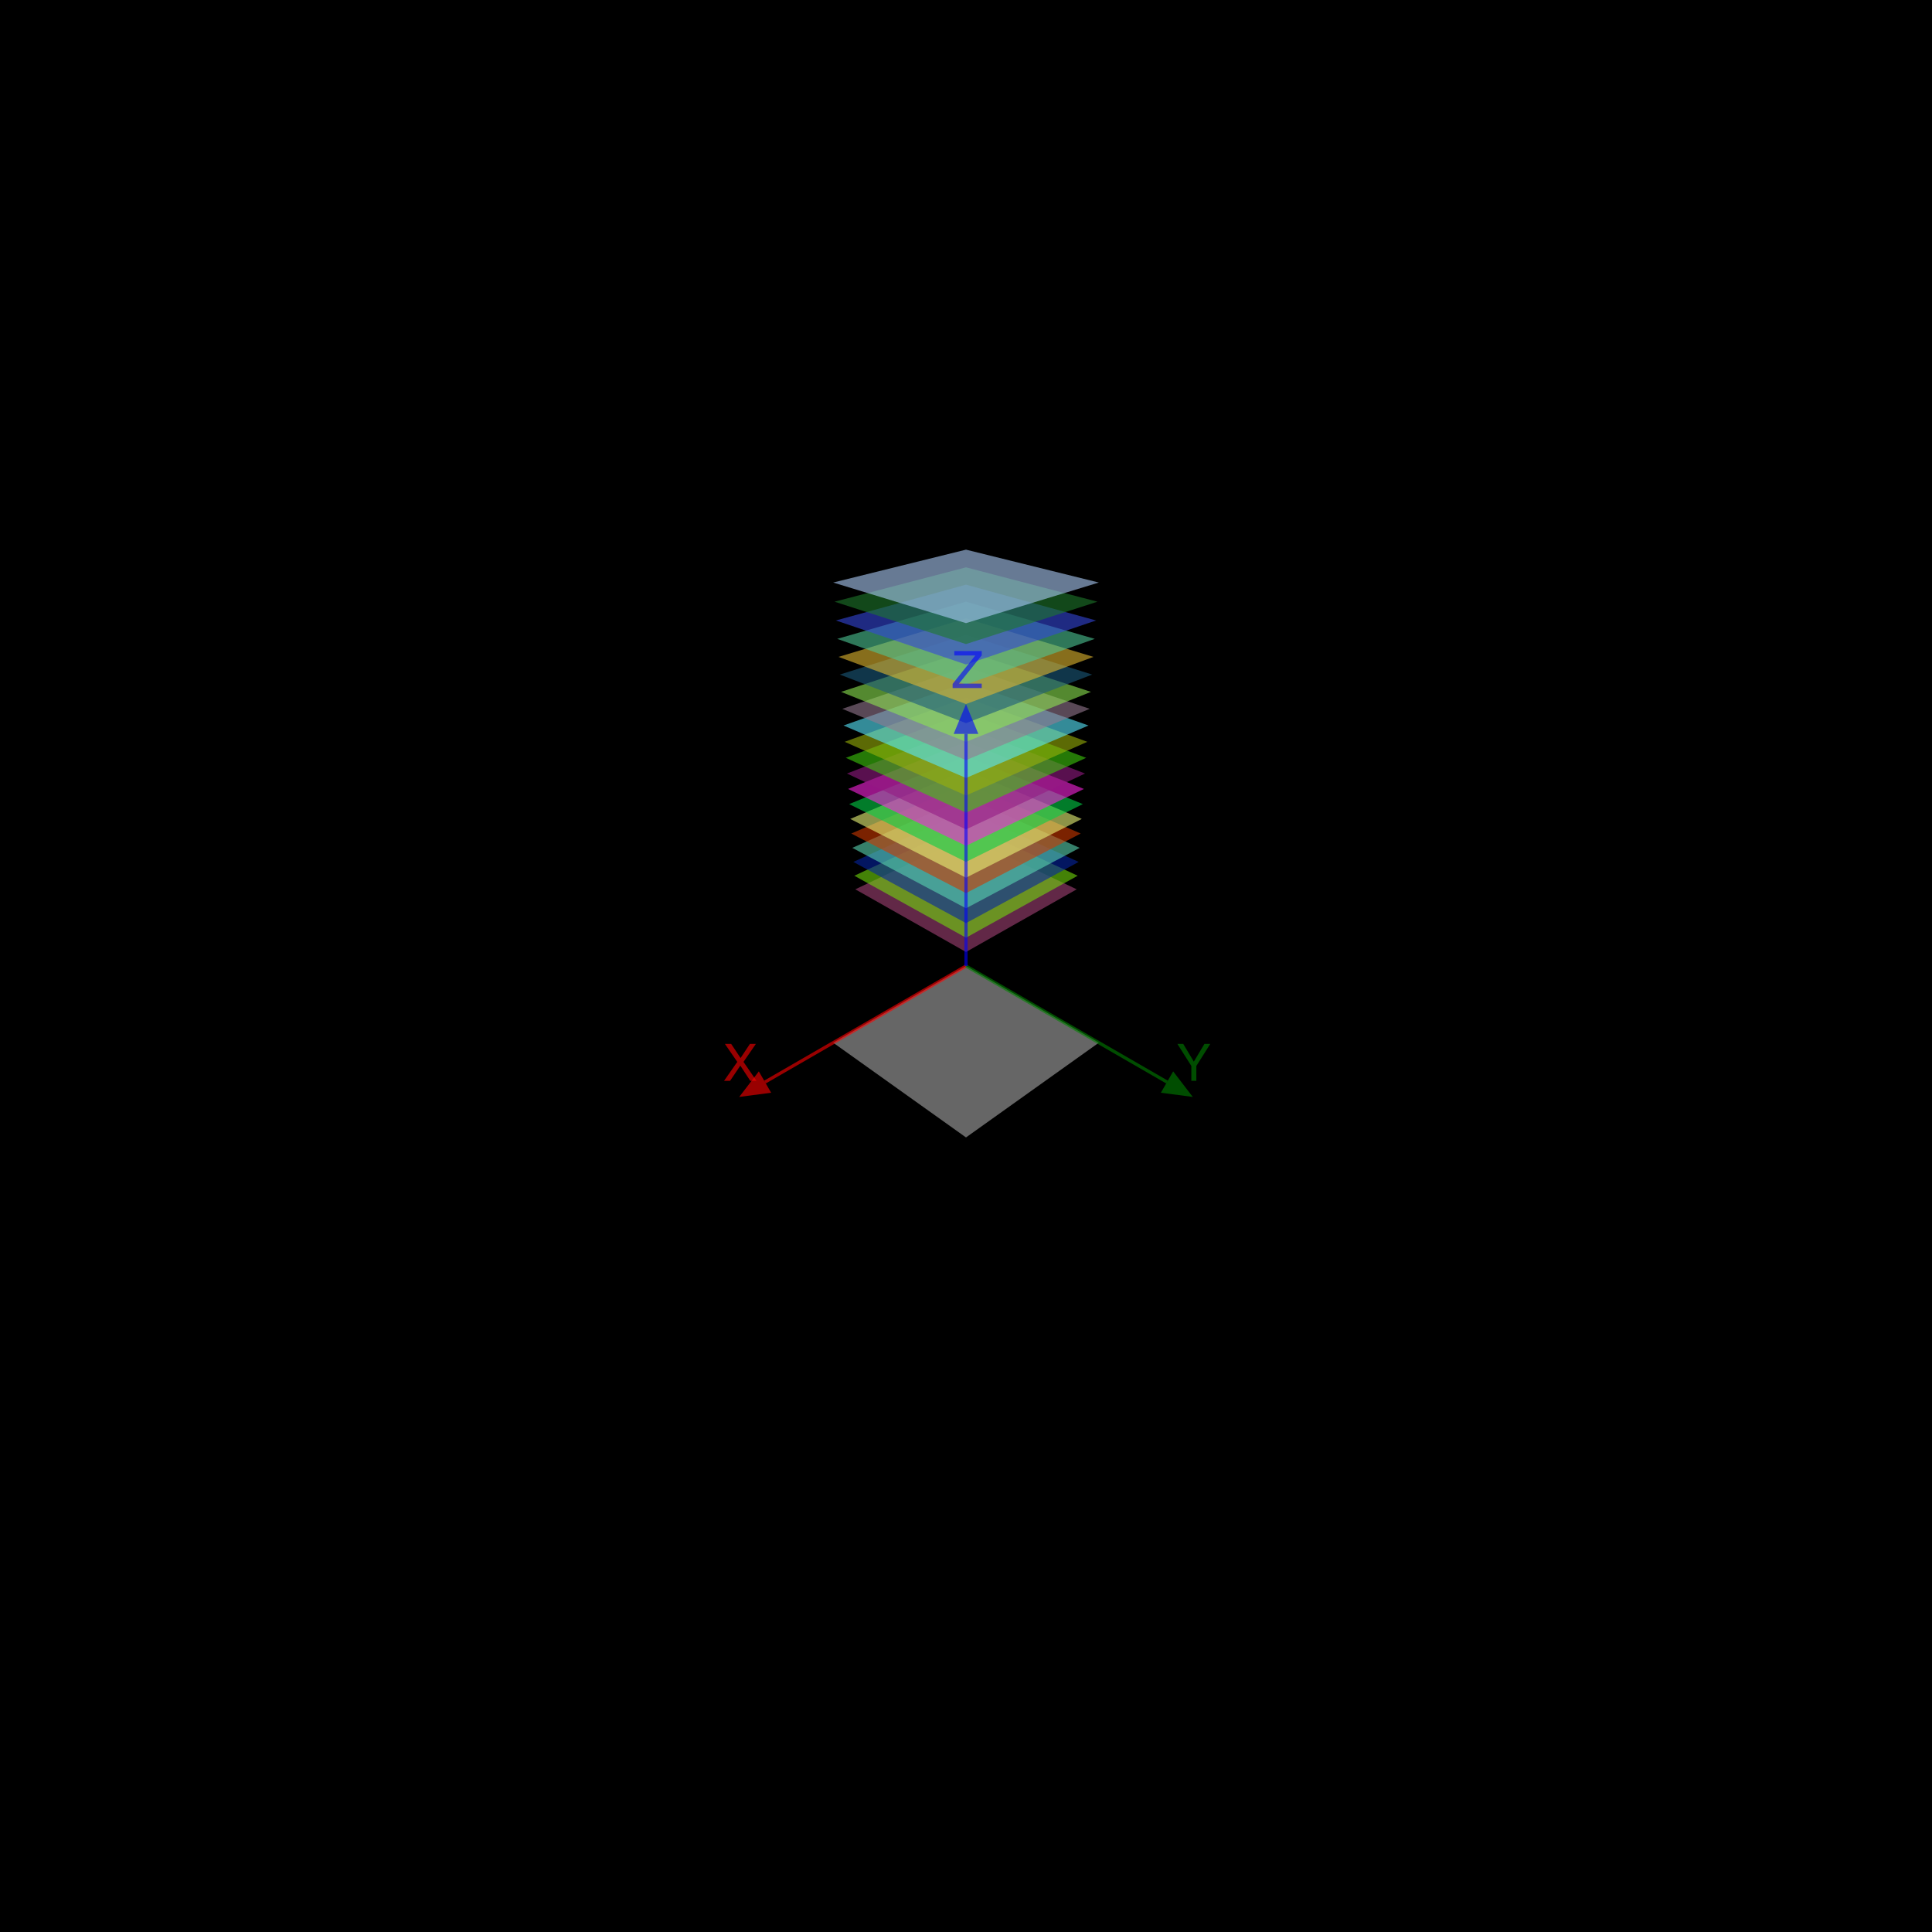
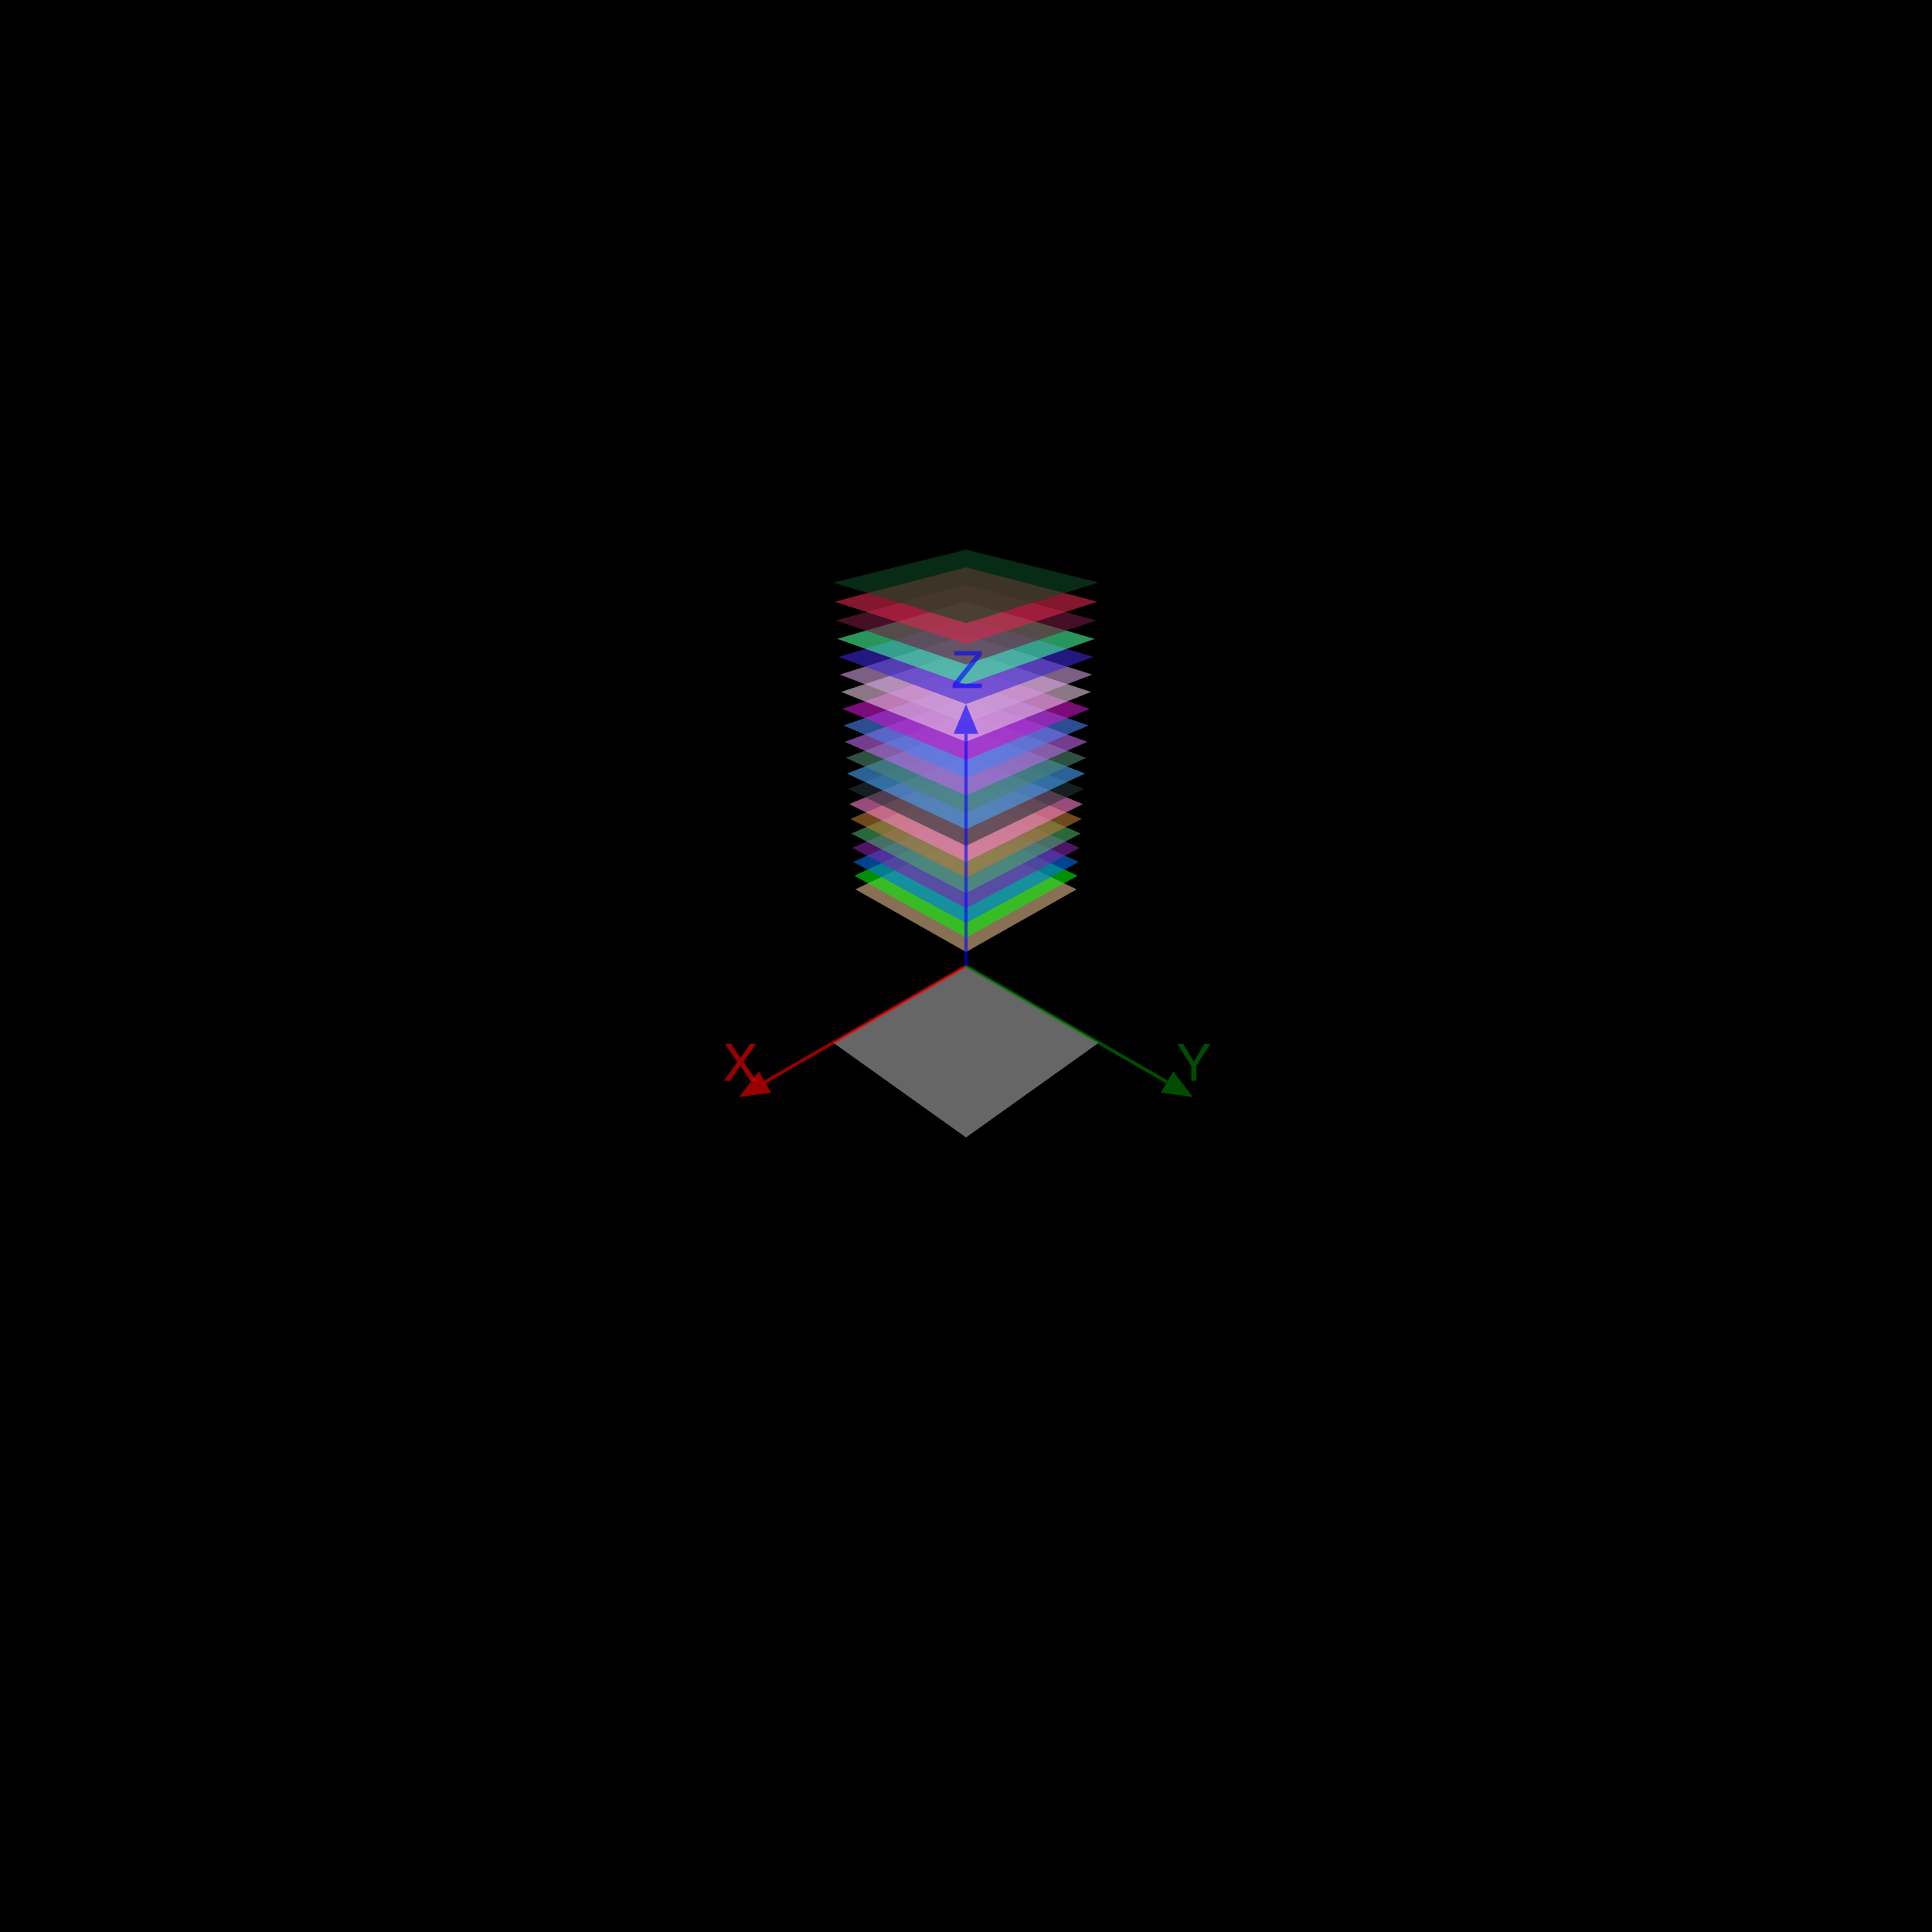
<svg xmlns="http://www.w3.org/2000/svg" xmlns:xlink="http://www.w3.org/1999/xlink" width="600pt" height="600pt" viewBox="0 0 600 600" version="1.1">
  <defs>
    <g>
      <symbol overflow="visible" id="glyph0-0">
        <path style="stroke:none;" d="M 0.516 0 L 0.516 -11.477 L 9.625 -11.477 L 9.625 0 Z M 8.188 -1.438 L 8.188 -10.039 L 1.953 -10.039 L 1.953 -1.438 Z M 8.188 -1.438 " />
      </symbol>
      <symbol overflow="visible" id="glyph0-1">
        <path style="stroke:none;" d="M 2.203 0 L 0.328 0 L 4.438 -5.883 L 0.586 -11.477 L 2.531 -11.477 L 5.461 -7.086 L 8.367 -11.477 L 10.219 -11.477 L 6.367 -5.883 L 10.406 0 L 8.477 0 L 5.383 -4.719 Z M 2.203 0 " />
      </symbol>
      <symbol overflow="visible" id="glyph0-2">
        <path style="stroke:none;" d="M 0.328 -11.477 L 2.141 -11.477 L 5.438 -5.961 L 8.734 -11.477 L 10.555 -11.477 L 6.219 -4.625 L 6.219 0 L 4.664 0 L 4.664 -4.625 Z M 0.328 -11.477 " />
      </symbol>
      <symbol overflow="visible" id="glyph0-3">
        <path style="stroke:none;" d="M 0.367 -1.289 L 7.406 -10.109 L 0.883 -10.109 L 0.883 -11.477 L 9.406 -11.477 L 9.406 -10.141 L 2.328 -1.367 L 9.406 -1.367 L 9.406 0 L 0.367 0 Z M 0.367 -1.289 " />
      </symbol>
    </g>
  </defs>
  <g id="surface113">
    <rect x="0" y="0" width="600" height="600" style="fill:rgb(0%,0%,0%);fill-opacity:1;stroke:none;" />
    <path style=" stroke:none;fill-rule:nonzero;fill:rgb(40%,40%,40%);fill-opacity:1;" d="M 300 300 L 258.746 323.816 L 300 353.242 L 341.254 323.816 Z M 300 300 " />
-     <path style=" stroke:none;fill-rule:nonzero;fill:rgb(64.442%,26.505%,46.652%);fill-opacity:0.6;" d="M 300 259.855 L 265.621 276.184 L 300 295.648 L 334.379 276.184 Z M 300 259.855 " />
-     <path style=" stroke:none;fill-rule:nonzero;fill:rgb(44.533%,84.75%,4.892%);fill-opacity:0.6;" d="M 300 255.848 L 265.316 271.965 L 300 291.211 L 334.684 271.965 Z M 300 255.848 " />
-     <path style=" stroke:none;fill-rule:nonzero;fill:rgb(1.901%,14.549%,63.665%);fill-opacity:0.6;" d="M 300 251.777 L 265.008 267.676 L 300 286.691 L 334.992 267.676 Z M 300 251.777 " />
-     <path style=" stroke:none;fill-rule:nonzero;fill:rgb(35.671%,83.748%,70.18%);fill-opacity:0.6;" d="M 300 247.641 L 264.691 263.309 L 300 282.078 L 335.309 263.309 Z M 300 247.641 " />
-     <path style=" stroke:none;fill-rule:nonzero;fill:rgb(80.435%,22.267%,0.063%);fill-opacity:0.6;" d="M 300 243.43 L 264.371 258.859 L 300 277.371 L 335.629 258.859 Z M 300 243.43 " />
-     <path style=" stroke:none;fill-rule:nonzero;fill:rgb(91.89%,96.179%,46.182%);fill-opacity:0.6;" d="M 300 239.152 L 264.043 254.328 L 300 272.574 L 335.957 254.328 Z M 300 239.152 " />
-     <path style=" stroke:none;fill-rule:nonzero;fill:rgb(1.691%,80.619%,27.44%);fill-opacity:0.6;" d="M 300 234.801 L 263.711 249.719 L 300 267.676 L 336.289 249.719 Z M 300 234.801 " />
-     <path style=" stroke:none;fill-rule:nonzero;fill:rgb(97.269%,13.595%,86.542%);fill-opacity:0.6;" d="M 300 230.379 L 263.371 245.016 L 300 262.676 L 336.629 245.016 Z M 300 230.379 " />
-     <path style=" stroke:none;fill-rule:nonzero;fill:rgb(58.172%,10.701%,51.747%);fill-opacity:0.6;" d="M 300 225.875 L 263.027 240.23 L 300 257.574 L 336.973 240.23 Z M 300 225.875 " />
-     <path style=" stroke:none;fill-rule:nonzero;fill:rgb(24.408%,78.745%,4.821%);fill-opacity:0.6;" d="M 300 221.297 L 262.676 235.352 L 300 252.363 L 337.324 235.352 Z M 300 221.297 " />
-     <path style=" stroke:none;fill-rule:nonzero;fill:rgb(60.182%,69.034%,3.589%);fill-opacity:0.6;" d="M 300 216.637 L 262.316 230.379 L 300 247.043 L 337.684 230.379 Z M 300 216.637 " />
-     <path style=" stroke:none;fill-rule:nonzero;fill:rgb(33.984%,90.417%,99.59%);fill-opacity:0.6;" d="M 300 211.895 L 261.949 225.309 L 300 241.605 L 338.051 225.309 Z M 300 211.895 " />
-     <path style=" stroke:none;fill-rule:nonzero;fill:rgb(58.141%,47.599%,56.558%);fill-opacity:0.6;" d="M 300 207.066 L 261.578 220.137 L 300 236.055 L 338.422 220.137 Z M 300 207.066 " />
-     <path style=" stroke:none;fill-rule:nonzero;fill:rgb(55.276%,89.242%,31.405%);fill-opacity:0.6;" d="M 300 202.152 L 261.195 214.867 L 300 230.379 L 338.805 214.867 Z M 300 202.152 " />
-     <path style=" stroke:none;fill-rule:nonzero;fill:rgb(10.477%,35.567%,48.626%);fill-opacity:0.6;" d="M 300 197.148 L 260.809 209.492 L 300 224.574 L 339.191 209.492 Z M 300 197.148 " />
-     <path style=" stroke:none;fill-rule:nonzero;fill:rgb(88.373%,72.287%,18.763%);fill-opacity:0.6;" d="M 300 192.051 L 260.414 204.004 L 300 218.645 L 339.586 204.004 Z M 300 192.051 " />
-     <path style=" stroke:none;fill-rule:nonzero;fill:rgb(30.284%,78.144%,57.955%);fill-opacity:0.6;" d="M 300 186.863 L 260.008 198.406 L 300 212.574 L 339.992 198.406 Z M 300 186.863 " />
-     <path style=" stroke:none;fill-rule:nonzero;fill:rgb(20.899%,27.956%,84.646%);fill-opacity:0.6;" d="M 300 181.574 L 259.598 192.695 L 300 206.371 L 340.402 192.695 Z M 300 181.574 " />
-     <path style=" stroke:none;fill-rule:nonzero;fill:rgb(12.11%,47.186%,17.175%);fill-opacity:0.6;" d="M 300 176.191 L 259.176 186.863 L 300 200.02 L 340.824 186.863 Z M 300 176.191 " />
-     <path style=" stroke:none;fill-rule:nonzero;fill:rgb(67.293%,79.864%,96.632%);fill-opacity:0.6;" d="M 300 170.699 L 258.746 180.91 L 300 193.52 L 341.254 180.91 Z M 300 170.699 " />
+     <path style=" stroke:none;fill-rule:nonzero;fill:rgb(88.1%,72.789%,54.83%);fill-opacity:0.6;" d="M 300 259.855 L 265.621 276.184 L 300 295.648 L 334.379 276.184 Z M 300 259.855 " />
+     <path style=" stroke:none;fill-rule:nonzero;fill:rgb(1.121%,93.142%,2.012%);fill-opacity:0.6;" d="M 300 255.848 L 265.316 271.965 L 300 291.211 L 334.684 271.965 Z M 300 255.848 " />
+     <path style=" stroke:none;fill-rule:nonzero;fill:rgb(0.447%,44.882%,93.427%);fill-opacity:0.6;" d="M 300 251.777 L 265.008 267.676 L 300 286.691 L 334.992 267.676 Z M 300 251.777 " />
+     <path style=" stroke:none;fill-rule:nonzero;fill:rgb(51.546%,13.678%,65.751%);fill-opacity:0.6;" d="M 300 247.641 L 264.691 263.309 L 300 282.078 L 335.309 263.309 Z M 300 247.641 " />
+     <path style=" stroke:none;fill-rule:nonzero;fill:rgb(27.295%,67.371%,38.354%);fill-opacity:0.6;" d="M 300 243.43 L 264.371 258.859 L 300 277.371 L 335.629 258.859 Z M 300 243.43 " />
+     <path style=" stroke:none;fill-rule:nonzero;fill:rgb(72.404%,46.908%,20.164%);fill-opacity:0.6;" d="M 300 239.152 L 264.043 254.328 L 300 272.574 L 335.957 254.328 Z M 300 239.152 " />
+     <path style=" stroke:none;fill-rule:nonzero;fill:rgb(98.401%,49.804%,78.639%);fill-opacity:0.6;" d="M 300 234.801 L 263.711 249.719 L 300 267.676 L 336.289 249.719 Z M 300 234.801 " />
+     <path style=" stroke:none;fill-rule:nonzero;fill:rgb(13.917%,20.083%,21.21%);fill-opacity:0.6;" d="M 300 230.379 L 263.371 245.016 L 300 262.676 L 336.629 245.016 Z M 300 230.379 " />
+     <path style=" stroke:none;fill-rule:nonzero;fill:rgb(27.53%,63.755%,96.449%);fill-opacity:0.6;" d="M 300 225.875 L 263.027 240.23 L 300 257.574 L 336.973 240.23 Z M 300 225.875 " />
+     <path style=" stroke:none;fill-rule:nonzero;fill:rgb(29.396%,52.458%,43.824%);fill-opacity:0.6;" d="M 300 221.297 L 262.676 235.352 L 300 252.363 L 337.324 235.352 Z M 300 221.297 " />
+     <path style=" stroke:none;fill-rule:nonzero;fill:rgb(74.787%,39.582%,92.292%);fill-opacity:0.6;" d="M 300 216.637 L 262.316 230.379 L 300 247.043 L 337.684 230.379 Z M 300 216.637 " />
+     <path style=" stroke:none;fill-rule:nonzero;fill:rgb(28.859%,50.284%,94.146%);fill-opacity:0.6;" d="M 300 211.895 L 261.949 225.309 L 300 241.605 L 338.051 225.309 Z M 300 211.895 " />
+     <path style=" stroke:none;fill-rule:nonzero;fill:rgb(79.848%,8.274%,77.712%);fill-opacity:0.6;" d="M 300 207.066 L 261.578 220.137 L 300 236.055 L 338.422 220.137 Z M 300 207.066 " />
+     <path style=" stroke:none;fill-rule:nonzero;fill:rgb(90.027%,76.887%,86.512%);fill-opacity:0.6;" d="M 300 202.152 L 261.195 214.867 L 300 230.379 L 338.805 214.867 Z M 300 202.152 " />
+     <path style=" stroke:none;fill-rule:nonzero;fill:rgb(80.858%,62.018%,84.539%);fill-opacity:0.6;" d="M 300 197.148 L 260.809 209.492 L 300 224.574 L 339.191 209.492 Z M 300 197.148 " />
+     <path style=" stroke:none;fill-rule:nonzero;fill:rgb(22.963%,15.145%,83.994%);fill-opacity:0.6;" d="M 300 192.051 L 260.414 204.004 L 300 218.645 L 339.586 204.004 Z M 300 192.051 " />
+     <path style=" stroke:none;fill-rule:nonzero;fill:rgb(26.158%,97.322%,58.85%);fill-opacity:0.6;" d="M 300 186.863 L 260.008 198.406 L 300 212.574 L 339.992 198.406 Z M 300 186.863 " />
+     <path style=" stroke:none;fill-rule:nonzero;fill:rgb(45.138%,9.732%,24.494%);fill-opacity:0.6;" d="M 300 181.574 L 259.598 192.695 L 300 206.371 L 340.402 192.695 Z M 300 181.574 " />
+     <path style=" stroke:none;fill-rule:nonzero;fill:rgb(85.219%,15.158%,29.416%);fill-opacity:0.6;" d="M 300 176.191 L 259.176 186.863 L 300 200.02 L 340.824 186.863 Z M 300 176.191 " />
+     <path style=" stroke:none;fill-rule:nonzero;fill:rgb(5.007%,28.043%,14.2%);fill-opacity:0.6;" d="M 300 170.699 L 258.746 180.91 L 300 193.52 L 341.254 180.91 Z M 300 170.699 " />
    <path style="fill:none;stroke-width:1;stroke-linecap:butt;stroke-linejoin:miter;stroke:rgb(100%,0%,0%);stroke-opacity:0.6;stroke-miterlimit:10;" d="M 300 300 L 237.57 336.043 " />
    <path style=" stroke:none;fill-rule:nonzero;fill:rgb(100%,0%,0%);fill-opacity:0.6;" d="M 239.484 339.355 L 229.57 340.664 L 235.66 332.73 " />
    <g style="fill:rgb(100%,0%,0%);fill-opacity:0.6;">
      <use xlink:href="#glyph0-1" x="224.532" y="335.662" />
    </g>
    <path style="fill:none;stroke-width:1;stroke-linecap:butt;stroke-linejoin:miter;stroke:rgb(0%,50.196%,0%);stroke-opacity:0.6;stroke-miterlimit:10;" d="M 300 300 L 362.43 336.043 " />
    <path style=" stroke:none;fill-rule:nonzero;fill:rgb(0%,50.196%,0%);fill-opacity:0.6;" d="M 364.34 332.73 L 370.43 340.664 L 360.516 339.355 " />
    <g style="fill:rgb(0%,50.196%,0%);fill-opacity:0.6;">
      <use xlink:href="#glyph0-2" x="365.316" y="335.662" />
    </g>
    <path style="fill:none;stroke-width:1;stroke-linecap:butt;stroke-linejoin:miter;stroke:rgb(0%,0%,100%);stroke-opacity:0.6;stroke-miterlimit:10;" d="M 300 300 L 300 227.914 " />
    <path style=" stroke:none;fill-rule:nonzero;fill:rgb(0%,0%,100%);fill-opacity:0.6;" d="M 296.172 227.914 L 300 218.676 L 303.828 227.914 " />
    <g style="fill:rgb(0%,0%,100%);fill-opacity:0.6;">
      <use xlink:href="#glyph0-3" x="295.48" y="213.676" />
    </g>
  </g>
</svg>
